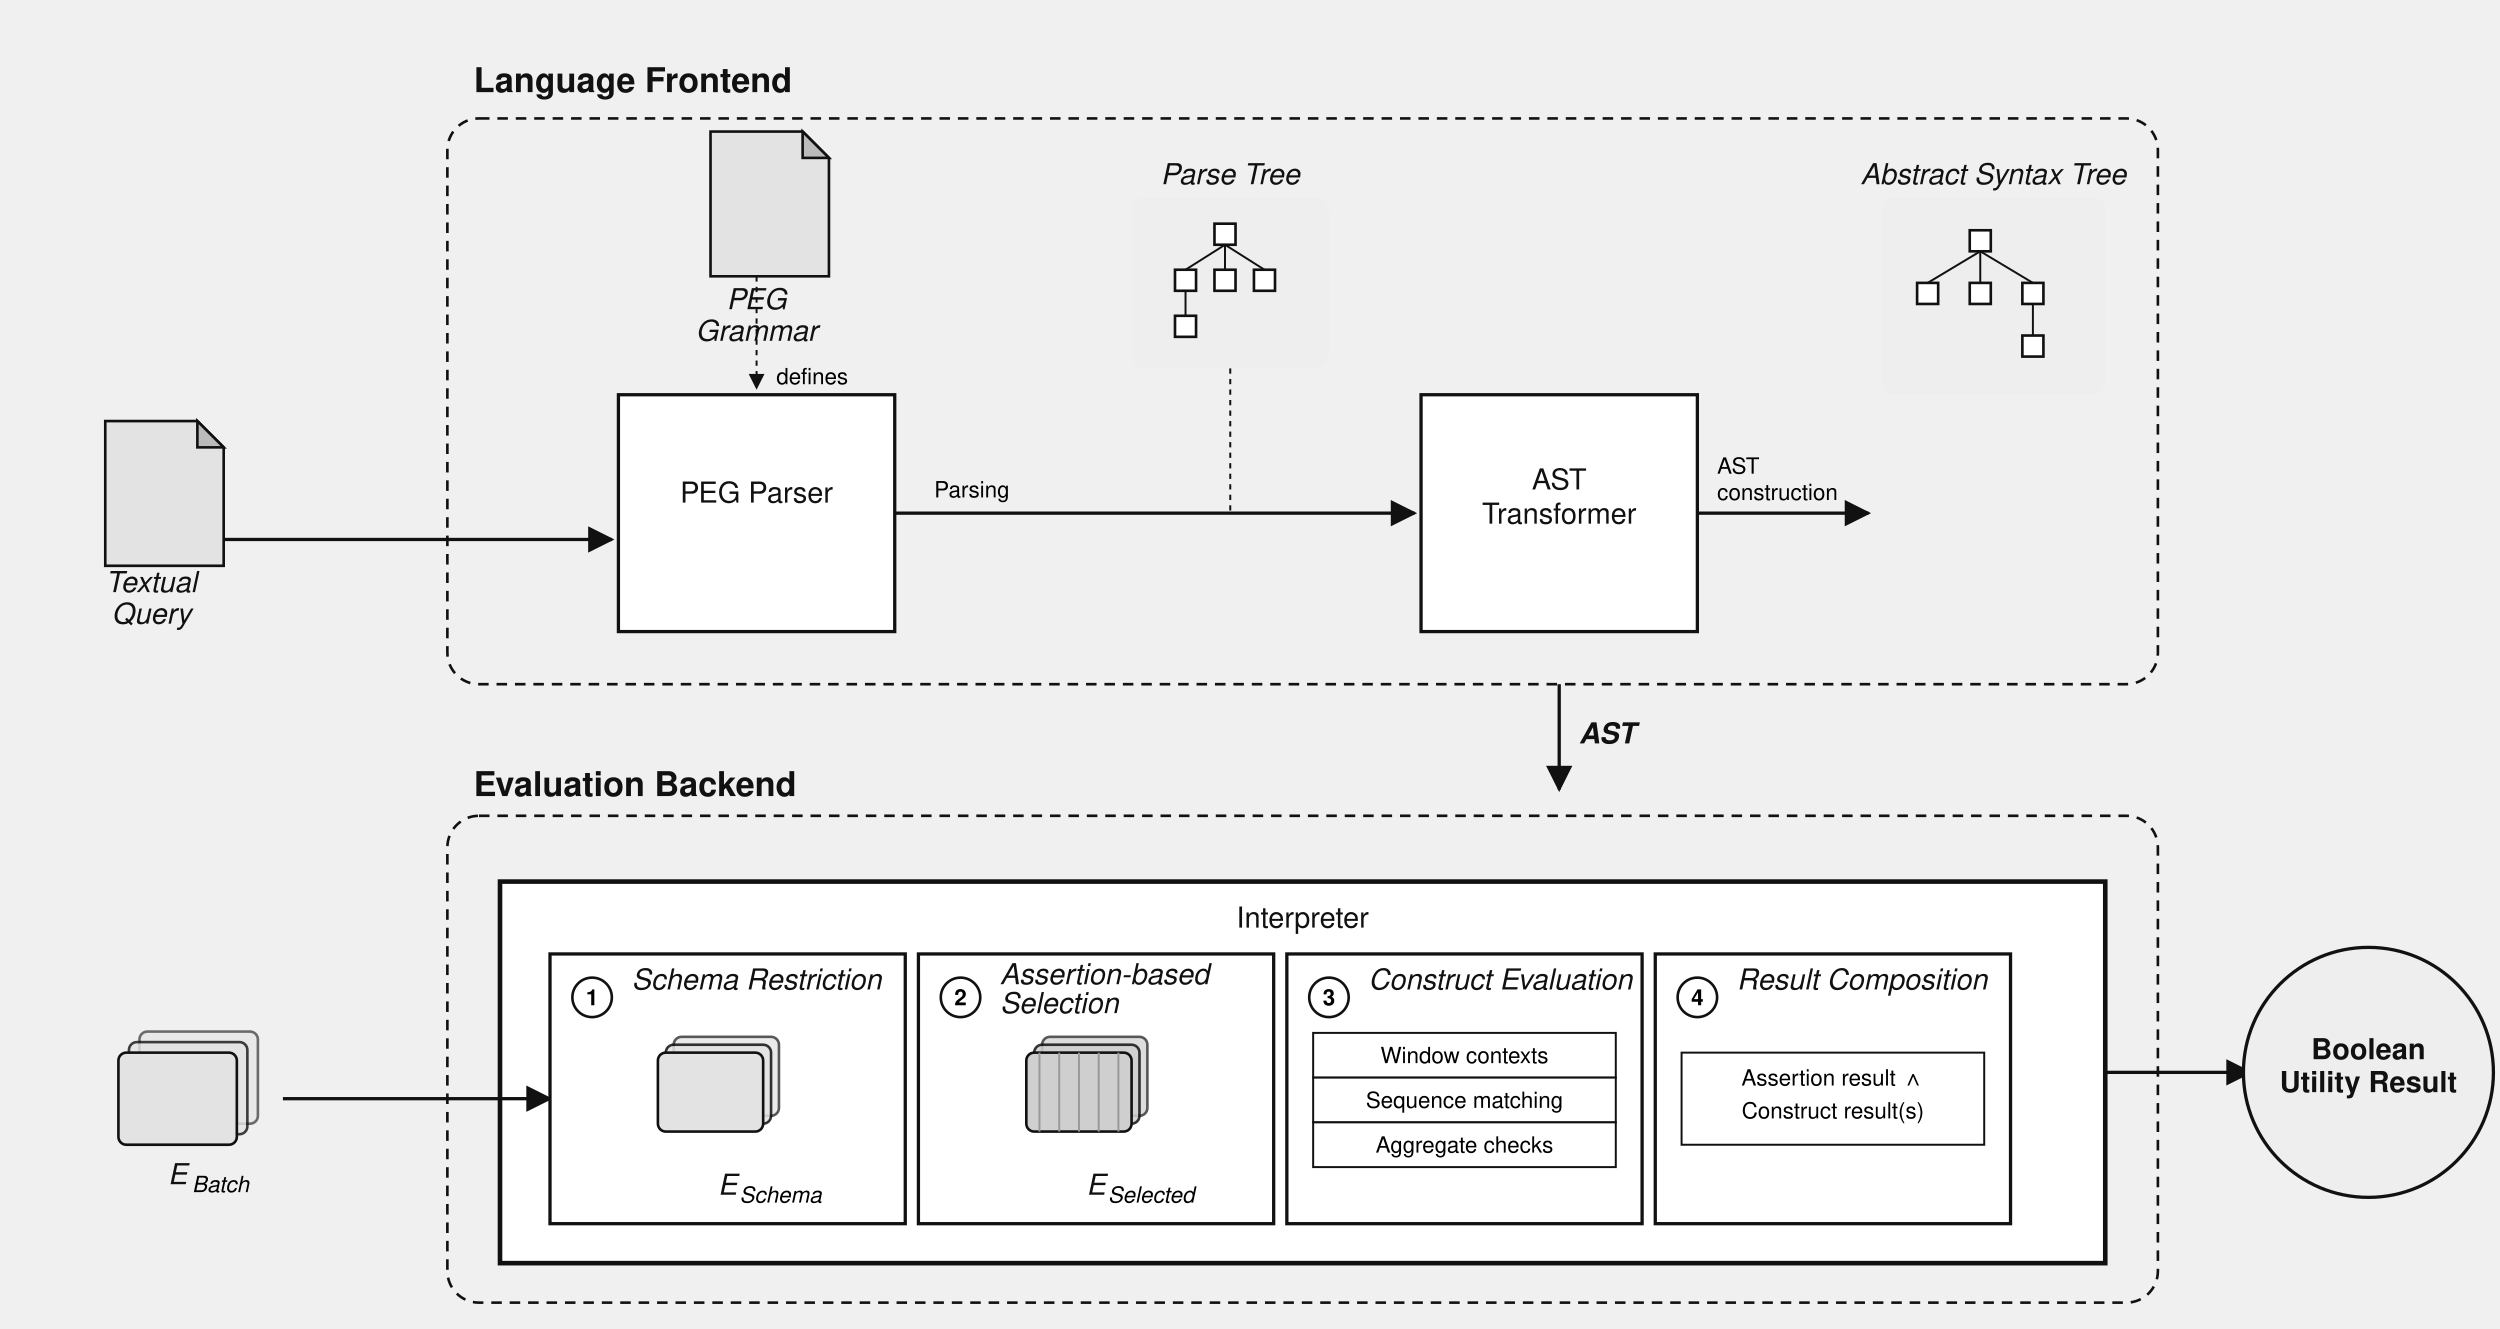
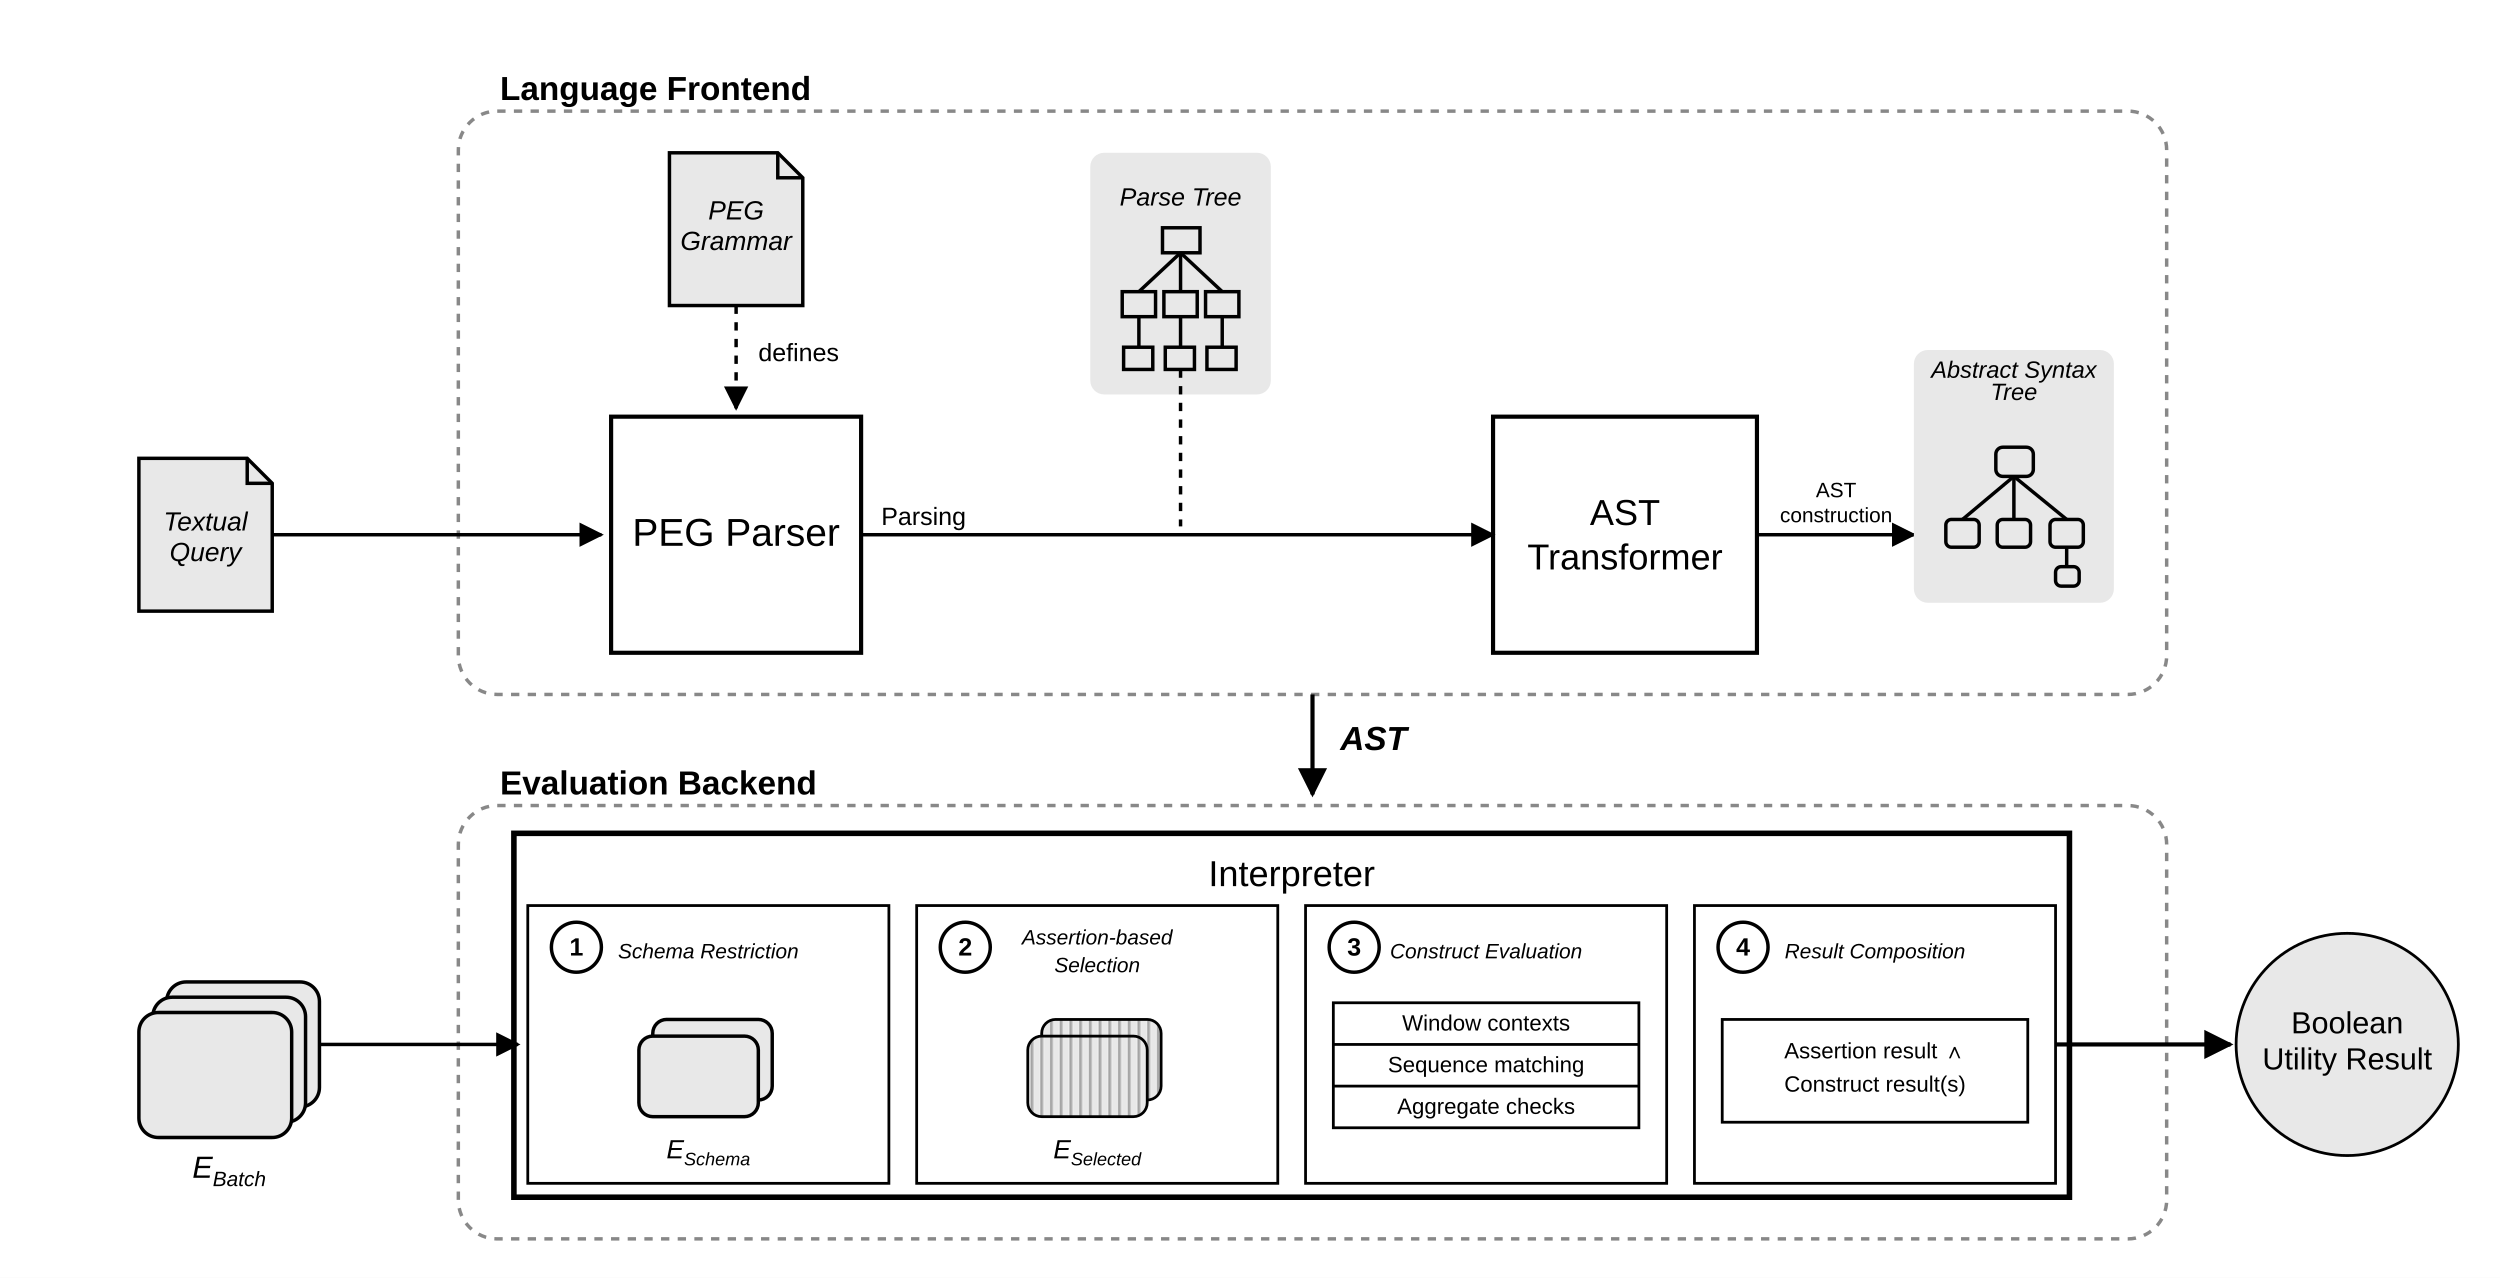
- <svg xmlns="http://www.w3.org/2000/svg" viewBox="0 0 1900 1010" font-family="Helvetica, Arial, sans-serif">
+ <svg xmlns="http://www.w3.org/2000/svg" viewBox="0 0 1800 920" width="1800" height="920" style="max-width:100%; height:auto; background:#ffffff;">
+   <rect x="0" y="0" width="1800" height="920" fill="#ffffff" />
  <defs>
-     <marker id="arrow" viewBox="0 0 10 10" refX="9" refY="5" markerWidth="8" markerHeight="8" orient="auto-start-reverse">
-       <path d="M0,0 L10,5 L0,10 z" fill="#111" />
+     <marker id="arrow" viewBox="0 0 10 10" refX="9" refY="5" markerWidth="7" markerHeight="7" orient="auto-start-reverse">
+       <path d="M0,0 L10,5 L0,10 z" fill="#000" />
    </marker>
+     <pattern id="vlineFill" width="7" height="7" patternUnits="userSpaceOnUse">
+       <rect width="7" height="7" fill="#e8e8e8" />
+       <line x1="1" y1="0" x2="1" y2="7" stroke="#aaa" stroke-width="2" />
+     </pattern>
  </defs>
-   <style>
-     .box { fill:#fff; stroke:#111; stroke-width:2.5; }
-     .container { fill:none; stroke:#111; stroke-width:2; stroke-dasharray:8 6; }
-     .doc { fill:#e3e3e3; stroke:#111; stroke-width:2; }
-     .stack { fill:#e3e3e3; stroke:#111; stroke-width:2; }
-     .stripe { fill:#cfcfcf; }
-     .arrow { stroke:#111; stroke-width:2.5; fill:none; marker-end:url(#arrow); }
-     .dash { stroke:#111; stroke-width:1.5; stroke-dasharray:4 4; fill:none; }
-     .label { font-size:22px; fill:#111; }
-     .italic { font-style:italic; }
-     .bold { font-weight:700; }
-     .small { font-size:17px; }
-     .title { font-size:26px; font-weight:700; fill:#111; }
-   </style>
-   <text x="360" y="70" class="title">Language Frontend</text>
-   <rect x="340" y="90" width="1300" height="430" rx="24" class="container" />
-   <path d="M80,320 h70 l20,20 v90 h-90 z" class="doc" />
-   <path d="M150,320 v20 h20 z" fill="#bbb" stroke="#111" stroke-width="2" />
-   <text x="115" y="450" text-anchor="middle" class="label italic">Textual</text>
-   <text x="115" y="474" text-anchor="middle" class="label italic">Query</text>
-   <line x1="170" y1="410" x2="465" y2="410" class="arrow" />
-   <path d="M540,100 h70 l20,20 v90 h-90 z" class="doc" />
-   <path d="M610,100 v20 h20 z" fill="#bbb" stroke="#111" stroke-width="2" />
-   <text x="575" y="235" text-anchor="middle" class="label italic">PEG</text>
-   <text x="575" y="259" text-anchor="middle" class="label italic">Grammar</text>
-   <line x1="575" y1="210" x2="575" y2="295" class="dash" marker-end="url(#arrow)" />
-   <text x="590" y="292" class="small">defines</text>
-   <rect x="470" y="300" width="210" height="180" class="box" />
-   <text x="575" y="382" text-anchor="middle" class="label">PEG Parser</text>
-   <line x1="680" y1="390" x2="1075" y2="390" class="arrow" />
-   <text x="710" y="378" class="small">Parsing</text>
-   <rect x="860" y="150" width="150" height="130" rx="10" fill="#eee" />
-   <text x="935" y="140" text-anchor="middle" class="label italic">Parse Tree</text>
-   <g stroke="#111" stroke-width="2" fill="#fff">
-     <rect x="923" y="170" width="16" height="16" />
-     <rect x="893" y="205" width="16" height="16" />
-     <rect x="923" y="205" width="16" height="16" />
-     <rect x="953" y="205" width="16" height="16" />
-     <rect x="893" y="240" width="16" height="16" />
+   <g stroke="#000" fill="none" stroke-width="2.5" font-family="Arial, Helvetica, sans-serif">
+     <rect x="330" y="80" width="1230" height="420" rx="28" stroke="#888" stroke-dasharray="6,6" />
+     <text x="360" y="72" font-size="24" font-weight="600" fill="#000" stroke="none">Language Frontend</text>
+     <path d="M100,330 L178,330 L196,348 L196,440 L100,440 Z" fill="#e8e8e8" />
+     <path d="M178,330 L178,348 L196,348" />
+     <text x="148" y="382" text-anchor="middle" font-size="19" font-style="italic" fill="#000" stroke="none">Textual</text>
+     <text x="148" y="404" text-anchor="middle" font-size="19" font-style="italic" fill="#000" stroke="none">Query</text>
+     <line x1="196" y1="385" x2="433" y2="385" marker-end="url(#arrow)" />
+     <path d="M482,110 L560,110 L578,128 L578,220 L482,220 Z" fill="#e8e8e8" />
+     <path d="M560,110 L560,128 L578,128" />
+     <text x="530" y="158" text-anchor="middle" font-size="19" font-style="italic" fill="#000" stroke="none">PEG</text>
+     <text x="530" y="180" text-anchor="middle" font-size="19" font-style="italic" fill="#000" stroke="none">Grammar</text>
+     <line x1="530" y1="220" x2="530" y2="294" stroke-dasharray="6,6" marker-end="url(#arrow)" />
+     <text x="546" y="260" font-size="18" fill="#000" stroke="none">defines</text>
+     <rect x="440" y="300" width="180" height="170" stroke-width="3" />
+     <text x="530" y="393" text-anchor="middle" font-size="28" fill="#000" stroke="none">PEG Parser</text>
+     <line x1="620" y1="385" x2="1075" y2="385" marker-end="url(#arrow)" />
+     <text x="665" y="378" text-anchor="middle" font-size="18" fill="#000" stroke="none">Parsing</text>
+     <rect x="785" y="110" width="130" height="174" rx="10" fill="#e8e8e8" stroke="none" />
+     <text x="850" y="148" text-anchor="middle" font-size="18" font-style="italic" fill="#000" stroke="none">Parse Tree</text>
+     <rect x="837" y="164" width="27" height="18" />
+     <rect x="808" y="210" width="24" height="18" />
+     <rect x="838" y="210" width="24" height="18" />
+     <rect x="868" y="210" width="24" height="18" />
+     <rect x="809" y="250" width="21" height="16" />
+     <rect x="839" y="250" width="21" height="16" />
+     <rect x="869" y="250" width="21" height="16" />
+     <line x1="850" y1="182" x2="820" y2="210" />
+     <line x1="850" y1="182" x2="850" y2="210" />
+     <line x1="850" y1="182" x2="880" y2="210" />
+     <line x1="820" y1="228" x2="820" y2="250" />
+     <line x1="850" y1="228" x2="850" y2="250" />
+     <line x1="880" y1="228" x2="880" y2="250" />
+     <line x1="850" y1="266" x2="850" y2="379" stroke-dasharray="6,6" />
+     <rect x="1075" y="300" width="190" height="170" stroke-width="3" />
+     <text x="1170" y="378" text-anchor="middle" font-size="26" fill="#000" stroke="none">AST</text>
+     <text x="1170" y="410" text-anchor="middle" font-size="26" fill="#000" stroke="none">Transformer</text>
+     <line x1="1265" y1="385" x2="1378" y2="385" marker-end="url(#arrow)" />
+     <text x="1322" y="358" text-anchor="middle" font-size="15" fill="#000" stroke="none">AST</text>
+     <text x="1322" y="376" text-anchor="middle" font-size="15" fill="#000" stroke="none">construction</text>
+     <rect x="1378" y="252" width="144" height="182" rx="10" fill="#e8e8e8" stroke="none" />
+     <text x="1450" y="272" text-anchor="middle" font-size="17" font-style="italic" fill="#000" stroke="none">Abstract Syntax</text>
+     <text x="1450" y="288" text-anchor="middle" font-size="17" font-style="italic" fill="#000" stroke="none">Tree</text>
+     <rect x="1437" y="322" width="27" height="21" rx="5" />
+     <rect x="1401" y="374" width="24" height="20" rx="4" />
+     <rect x="1438" y="374" width="24" height="20" rx="4" />
+     <rect x="1476" y="374" width="24" height="20" rx="4" />
+     <line x1="1450" y1="343" x2="1413" y2="374" />
+     <line x1="1450" y1="343" x2="1450" y2="374" />
+     <line x1="1450" y1="343" x2="1488" y2="374" />
+     <rect x="1480" y="408" width="17" height="14" rx="4" />
+     <line x1="1488" y1="394" x2="1488" y2="408" />
+     <line x1="945" y1="500" x2="945" y2="572" stroke-width="3" marker-end="url(#arrow)" />
+     <text x="965" y="540" font-size="24" font-style="italic" font-weight="700" fill="#000" stroke="none">AST</text>
+     <text x="360" y="572" font-size="24" font-weight="600" fill="#000" stroke="none">Evaluation Backend</text>
+     <rect x="330" y="580" width="1230" height="312" rx="28" stroke="#888" stroke-dasharray="6,6" />
+     <rect x="370" y="600" width="1120" height="262" stroke-width="4" />
+     <text x="930" y="638" text-anchor="middle" font-size="26" fill="#000" stroke="none">Interpreter</text>
+     <rect x="120" y="707" width="110" height="90" rx="14" fill="#e8e8e8" />
+     <rect x="110" y="718" width="110" height="90" rx="14" fill="#e8e8e8" />
+     <rect x="100" y="729" width="110" height="90" rx="14" fill="#e8e8e8" />
+     <text x="165" y="848" text-anchor="middle" font-size="22" font-style="italic" fill="#000" stroke="none">E<tspan font-size="15" baseline-shift="-6">Batch</tspan>
+     </text>
+     <line x1="230" y1="752" x2="373" y2="752" marker-end="url(#arrow)" />
+     <rect x="380" y="652" width="260" height="200" stroke-width="2" />
+     <circle cx="415" cy="682" r="18" fill="#fff" />
+     <text x="415" y="688" text-anchor="middle" font-size="18" font-weight="700" fill="#000" stroke="none">1</text>
+     <text x="510" y="690" text-anchor="middle" font-size="15" font-style="italic" fill="#000" stroke="none">Schema Restriction</text>
+     <rect x="470" y="734" width="86" height="58" rx="10" fill="#e8e8e8" />
+     <rect x="460" y="746" width="86" height="58" rx="10" fill="#e8e8e8" />
+     <text x="510" y="834" text-anchor="middle" font-size="19" font-style="italic" fill="#000" stroke="none">E<tspan font-size="13" baseline-shift="-5">Schema</tspan>
+     </text>
+     <rect x="660" y="652" width="260" height="200" stroke-width="2" />
+     <circle cx="695" cy="682" r="18" fill="#fff" />
+     <text x="695" y="688" text-anchor="middle" font-size="18" font-weight="700" fill="#000" stroke="none">2</text>
+     <text x="790" y="680" text-anchor="middle" font-size="15" font-style="italic" fill="#000" stroke="none">Assertion-based</text>
+     <text x="790" y="700" text-anchor="middle" font-size="15" font-style="italic" fill="#000" stroke="none">Selection</text>
+     <rect x="750" y="734" width="86" height="58" rx="10" fill="url(#vlineFill)" stroke-width="2" />
+     <rect x="740" y="746" width="86" height="58" rx="10" fill="url(#vlineFill)" stroke-width="2" />
+     <text x="790" y="834" text-anchor="middle" font-size="19" font-style="italic" fill="#000" stroke="none">E<tspan font-size="13" baseline-shift="-5">Selected</tspan>
+     </text>
+     <rect x="940" y="652" width="260" height="200" stroke-width="2" />
+     <circle cx="975" cy="682" r="18" fill="#fff" />
+     <text x="975" y="688" text-anchor="middle" font-size="18" font-weight="700" fill="#000" stroke="none">3</text>
+     <text x="1070" y="690" text-anchor="middle" font-size="15" font-style="italic" fill="#000" stroke="none">Construct Evaluation</text>
+     <rect x="960" y="722" width="220" height="90" stroke-width="2" />
+     <line x1="960" y1="752" x2="1180" y2="752" stroke-width="2" />
+     <line x1="960" y1="782" x2="1180" y2="782" stroke-width="2" />
+     <text x="1070" y="742" text-anchor="middle" font-size="16" fill="#000" stroke="none">Window contexts</text>
+     <text x="1070" y="772" text-anchor="middle" font-size="16" fill="#000" stroke="none">Sequence matching</text>
+     <text x="1070" y="802" text-anchor="middle" font-size="16" fill="#000" stroke="none">Aggregate checks</text>
+     <rect x="1220" y="652" width="260" height="200" stroke-width="2" />
+     <circle cx="1255" cy="682" r="18" fill="#fff" />
+     <text x="1255" y="688" text-anchor="middle" font-size="18" font-weight="700" fill="#000" stroke="none">4</text>
+     <text x="1350" y="690" text-anchor="middle" font-size="15" font-style="italic" fill="#000" stroke="none">Result Composition</text>
+     <rect x="1240" y="734" width="220" height="74" stroke-width="2" />
+     <text x="1350" y="762" text-anchor="middle" font-size="16" fill="#000" stroke="none">Assertion result ∧</text>
+     <text x="1350" y="786" text-anchor="middle" font-size="16" fill="#000" stroke="none">Construct result(s)</text>
+     <line x1="1480" y1="752" x2="1606" y2="752" stroke-width="3" marker-end="url(#arrow)" />
+     <circle cx="1690" cy="752" r="80" stroke-width="2" fill="#e8e8e8" />
+     <text x="1690" y="744" text-anchor="middle" font-size="22" fill="#000" stroke="none">Boolean</text>
+     <text x="1690" y="770" text-anchor="middle" font-size="22" fill="#000" stroke="none">Utility Result</text>
  </g>
-   <g stroke="#111" stroke-width="1.5">
-     <line x1="931" y1="186" x2="901" y2="205" />
-     <line x1="931" y1="186" x2="931" y2="205" />
-     <line x1="931" y1="186" x2="961" y2="205" />
-     <line x1="901" y1="221" x2="901" y2="240" />
-   </g>
-   <line x1="935" y1="280" x2="935" y2="388" class="dash" />
-   <rect x="1080" y="300" width="210" height="180" class="box" />
-   <text x="1185" y="372" text-anchor="middle" class="label">AST</text>
-   <text x="1185" y="398" text-anchor="middle" class="label">Transformer</text>
-   <line x1="1290" y1="390" x2="1420" y2="390" class="arrow" />
-   <text x="1305" y="360" class="small">AST</text>
-   <text x="1305" y="380" class="small">construction</text>
-   <rect x="1430" y="150" width="170" height="150" rx="10" fill="#eee" />
-   <text x="1515" y="140" text-anchor="middle" class="label italic">Abstract Syntax Tree</text>
-   <g stroke="#111" stroke-width="2" fill="#fff">
-     <rect x="1497" y="175" width="16" height="16" />
-     <rect x="1457" y="215" width="16" height="16" />
-     <rect x="1497" y="215" width="16" height="16" />
-     <rect x="1537" y="215" width="16" height="16" />
-     <rect x="1537" y="255" width="16" height="16" />
-   </g>
-   <g stroke="#111" stroke-width="1.5">
-     <line x1="1505" y1="191" x2="1465" y2="215" />
-     <line x1="1505" y1="191" x2="1505" y2="215" />
-     <line x1="1505" y1="191" x2="1545" y2="215" />
-     <line x1="1545" y1="231" x2="1545" y2="255" />
-   </g>
-   <line x1="1515" y1="390" x2="1515" y2="300" class="dash" opacity="0" />
-   <line x1="1185" y1="520" x2="1185" y2="600" class="arrow" />
-   <text x="1200" y="565" class="label bold italic">AST</text>
-   <text x="360" y="605" class="title">Evaluation Backend</text>
-   <rect x="340" y="620" width="1300" height="370" rx="24" class="container" />
-   <rect x="380" y="670" width="1220" height="290" fill="#fff" stroke="#111" stroke-width="3.5" />
-   <text x="990" y="705" text-anchor="middle" class="label" font-size="24">Interpreter</text>
-   <g>
-     <rect x="90" y="800" width="90" height="70" rx="6" class="stack" transform="translate(16,-16)" opacity="0.6" />
-     <rect x="90" y="800" width="90" height="70" rx="6" class="stack" transform="translate(8,-8)" opacity="0.8" />
-     <rect x="90" y="800" width="90" height="70" rx="6" class="stack" />
-     <text x="135" y="900" text-anchor="middle" class="label italic">E</text>
-     <text x="146" y="906" class="small italic">Batch</text>
-   </g>
-   <line x1="215" y1="835" x2="418" y2="835" class="arrow" />
-   <rect x="418" y="725" width="270" height="205" class="box" stroke-width="2" />
-   <circle cx="450" cy="758" r="15" fill="#fff" stroke="#111" stroke-width="2" />
-   <text x="450" y="764" text-anchor="middle" class="small bold">1</text>
-   <text x="480" y="752" class="label italic" font-size="19">Schema Restriction</text>
-   <rect x="500" y="800" width="80" height="60" rx="6" class="stack" transform="translate(12,-12)" opacity="0.7" />
-   <rect x="500" y="800" width="80" height="60" rx="6" class="stack" transform="translate(6,-6)" opacity="0.85" />
-   <rect x="500" y="800" width="80" height="60" rx="6" class="stack" />
-   <text x="553" y="908" text-anchor="middle" class="label italic">E</text>
-   <text x="562" y="914" class="small italic">Schema</text>
-   <rect x="698" y="725" width="270" height="205" class="box" stroke-width="2" />
-   <circle cx="730" cy="758" r="15" fill="#fff" stroke="#111" stroke-width="2" />
-   <text x="730" y="764" text-anchor="middle" class="small bold">2</text>
-   <text x="760" y="748" class="label italic" font-size="19">Assertion-based</text>
-   <text x="760" y="770" class="label italic" font-size="19">Selection</text>
-   <g>
-     <rect x="780" y="800" width="80" height="60" rx="6" class="stripe" stroke="#111" stroke-width="2" transform="translate(12,-12)" opacity="0.7" />
-     <rect x="780" y="800" width="80" height="60" rx="6" class="stripe" stroke="#111" stroke-width="2" transform="translate(6,-6)" opacity="0.85" />
-     <rect x="780" y="800" width="80" height="60" rx="6" class="stripe" stroke="#111" stroke-width="2" />
-     <g stroke="#999" stroke-width="1.5" clip-path="inset(0)">
-       <line x1="790" y1="800" x2="790" y2="860" />
-       <line x1="805" y1="800" x2="805" y2="860" />
-       <line x1="820" y1="800" x2="820" y2="860" />
-       <line x1="835" y1="800" x2="835" y2="860" />
-       <line x1="850" y1="800" x2="850" y2="860" />
-     </g>
-   </g>
-   <text x="833" y="908" text-anchor="middle" class="label italic">E</text>
-   <text x="842" y="914" class="small italic">Selected</text>
-   <rect x="978" y="725" width="270" height="205" class="box" stroke-width="2" />
-   <circle cx="1010" cy="758" r="15" fill="#fff" stroke="#111" stroke-width="2" />
-   <text x="1010" y="764" text-anchor="middle" class="small bold">3</text>
-   <text x="1040" y="752" class="label italic" font-size="19">Construct Evaluation</text>
-   <rect x="998" y="785" width="230" height="34" fill="#fff" stroke="#111" stroke-width="1.5" />
-   <text x="1113" y="808" text-anchor="middle" class="small">Window contexts</text>
-   <rect x="998" y="819" width="230" height="34" fill="#fff" stroke="#111" stroke-width="1.5" />
-   <text x="1113" y="842" text-anchor="middle" class="small">Sequence matching</text>
-   <rect x="998" y="853" width="230" height="34" fill="#fff" stroke="#111" stroke-width="1.5" />
-   <text x="1113" y="876" text-anchor="middle" class="small">Aggregate checks</text>
-   <rect x="1258" y="725" width="270" height="205" class="box" stroke-width="2" />
-   <circle cx="1290" cy="758" r="15" fill="#fff" stroke="#111" stroke-width="2" />
-   <text x="1290" y="764" text-anchor="middle" class="small bold">4</text>
-   <text x="1320" y="752" class="label italic" font-size="19">Result Composition</text>
-   <rect x="1278" y="800" width="230" height="70" fill="#fff" stroke="#111" stroke-width="1.5" />
-   <text x="1393" y="825" text-anchor="middle" class="small">Assertion result ∧</text>
-   <text x="1393" y="850" text-anchor="middle" class="small">Construct result(s)</text>
-   <line x1="1600" y1="815" x2="1710" y2="815" class="arrow" />
-   <circle cx="1800" cy="815" r="95" fill="#eee" stroke="#111" stroke-width="2.5" />
-   <text x="1800" y="805" text-anchor="middle" class="label bold">Boolean</text>
-   <text x="1800" y="830" text-anchor="middle" class="label bold">Utility Result</text>
</svg>
